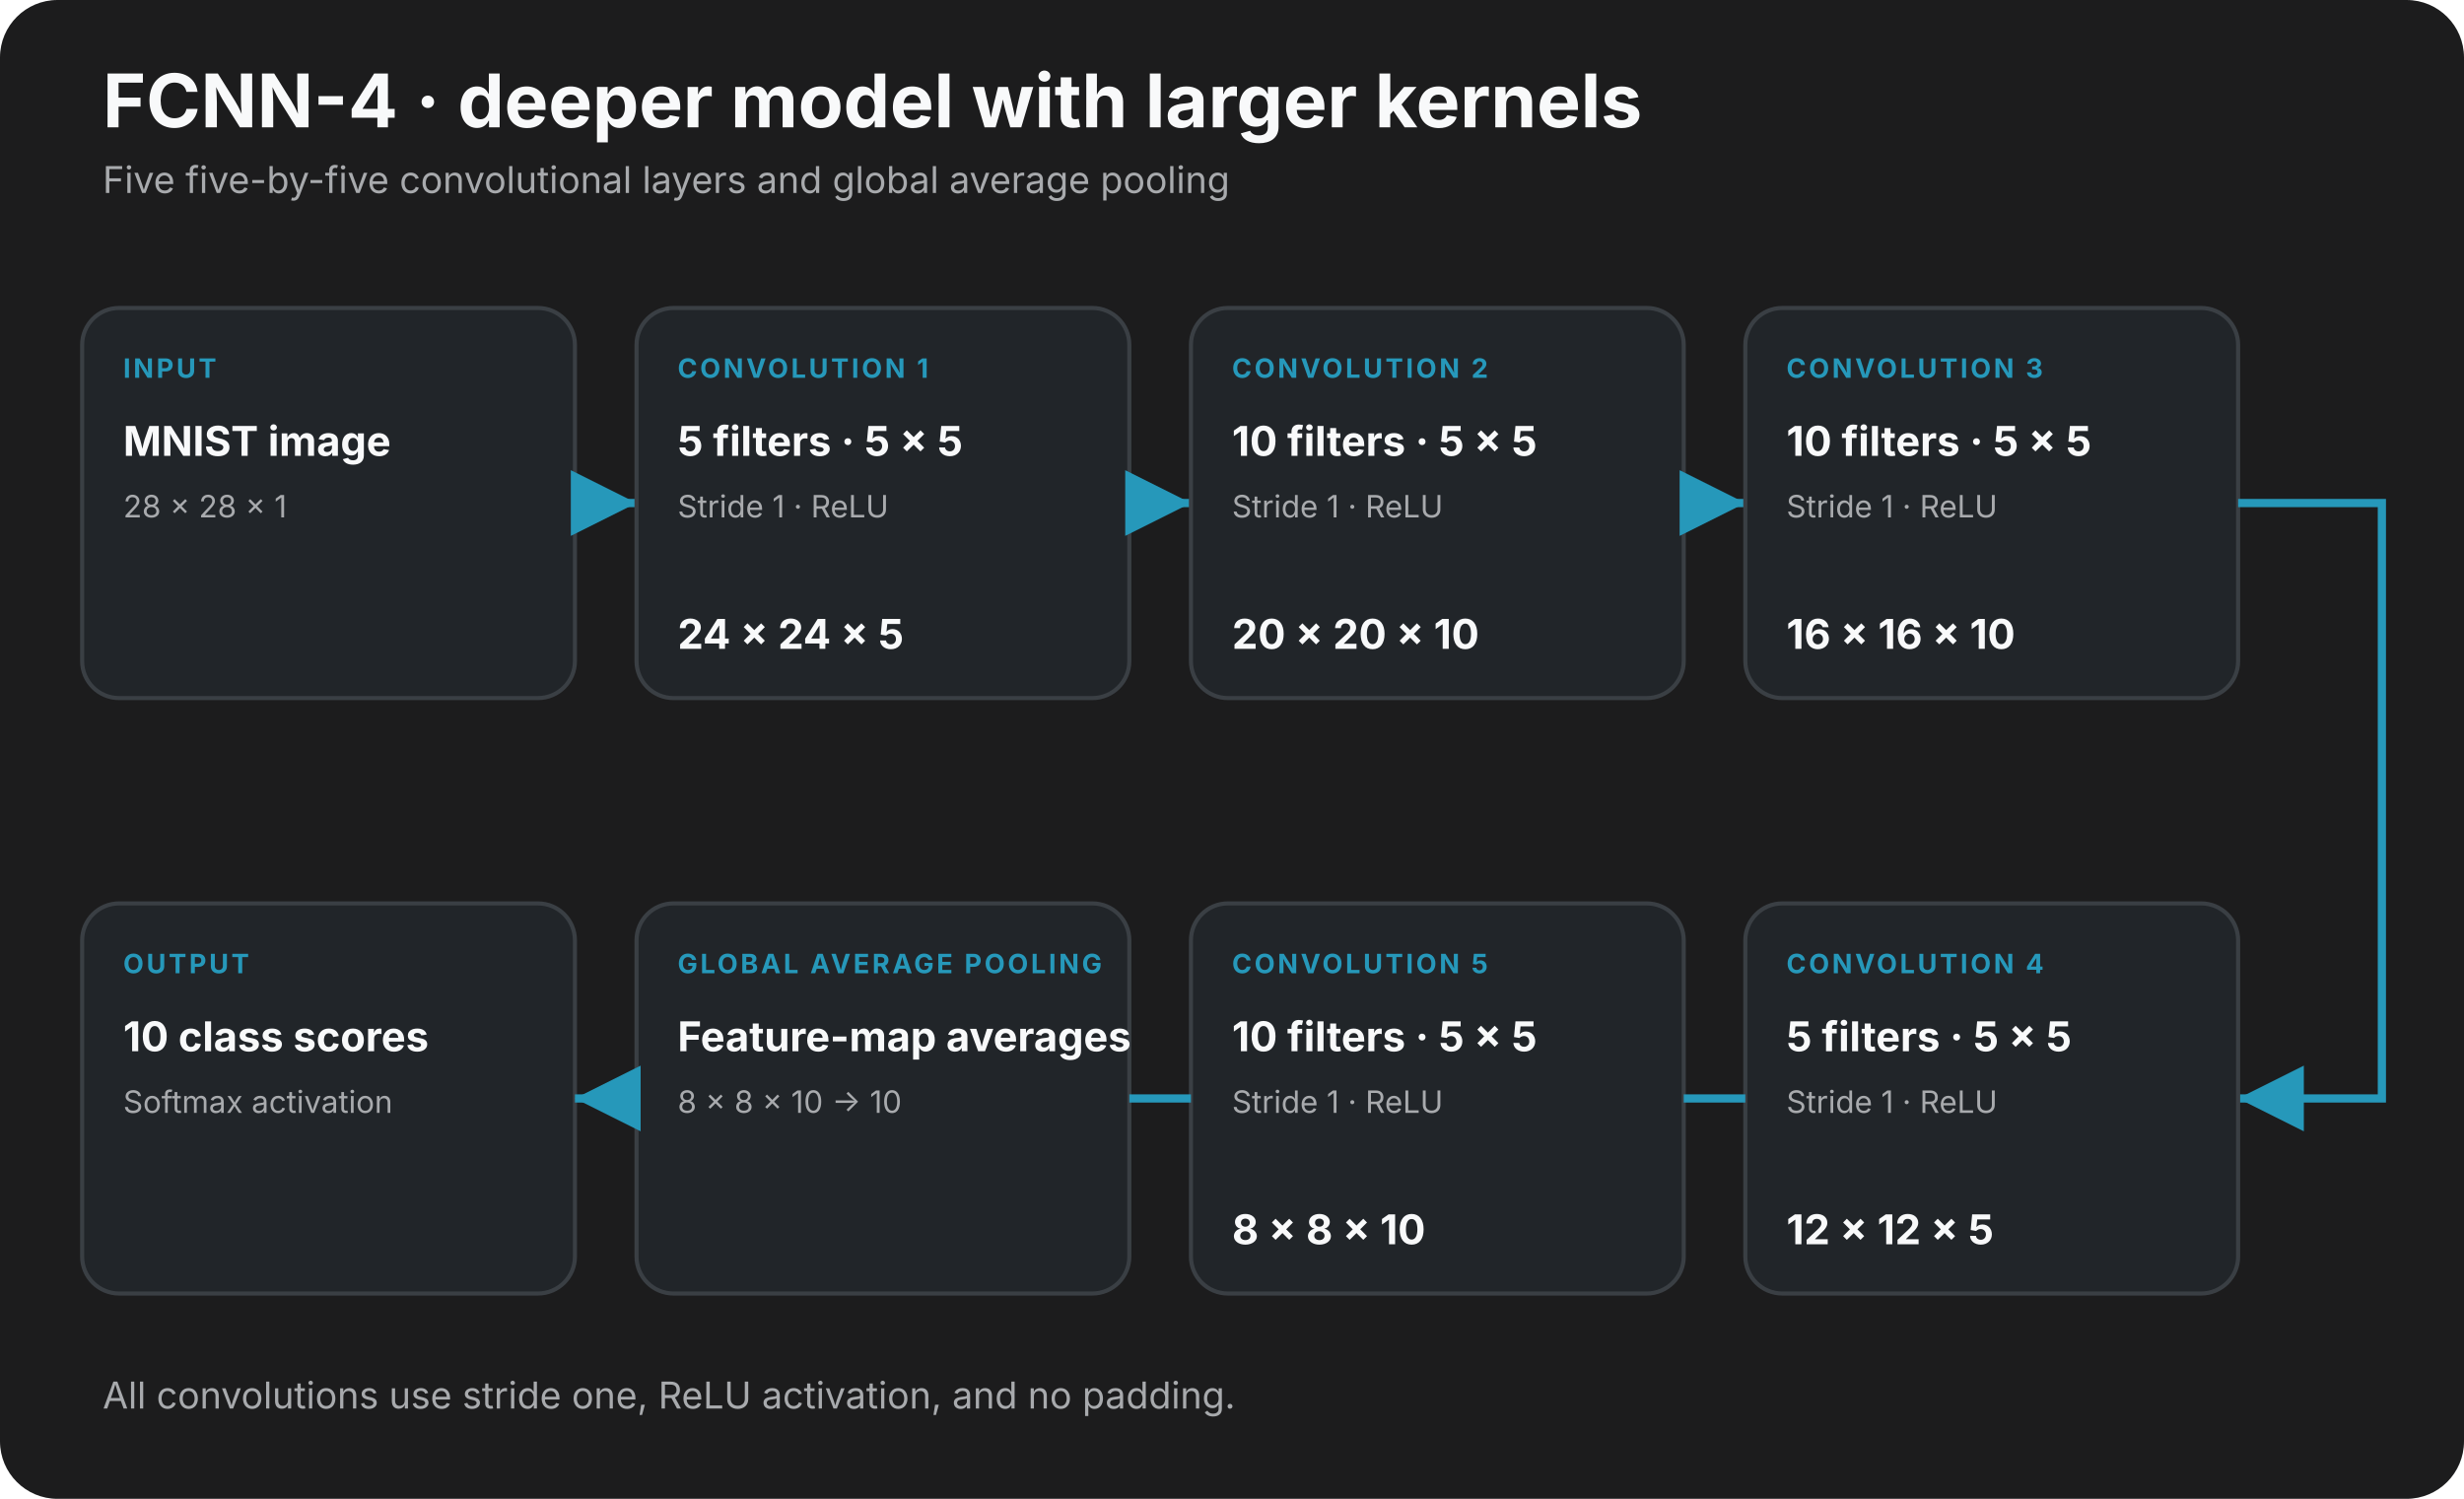
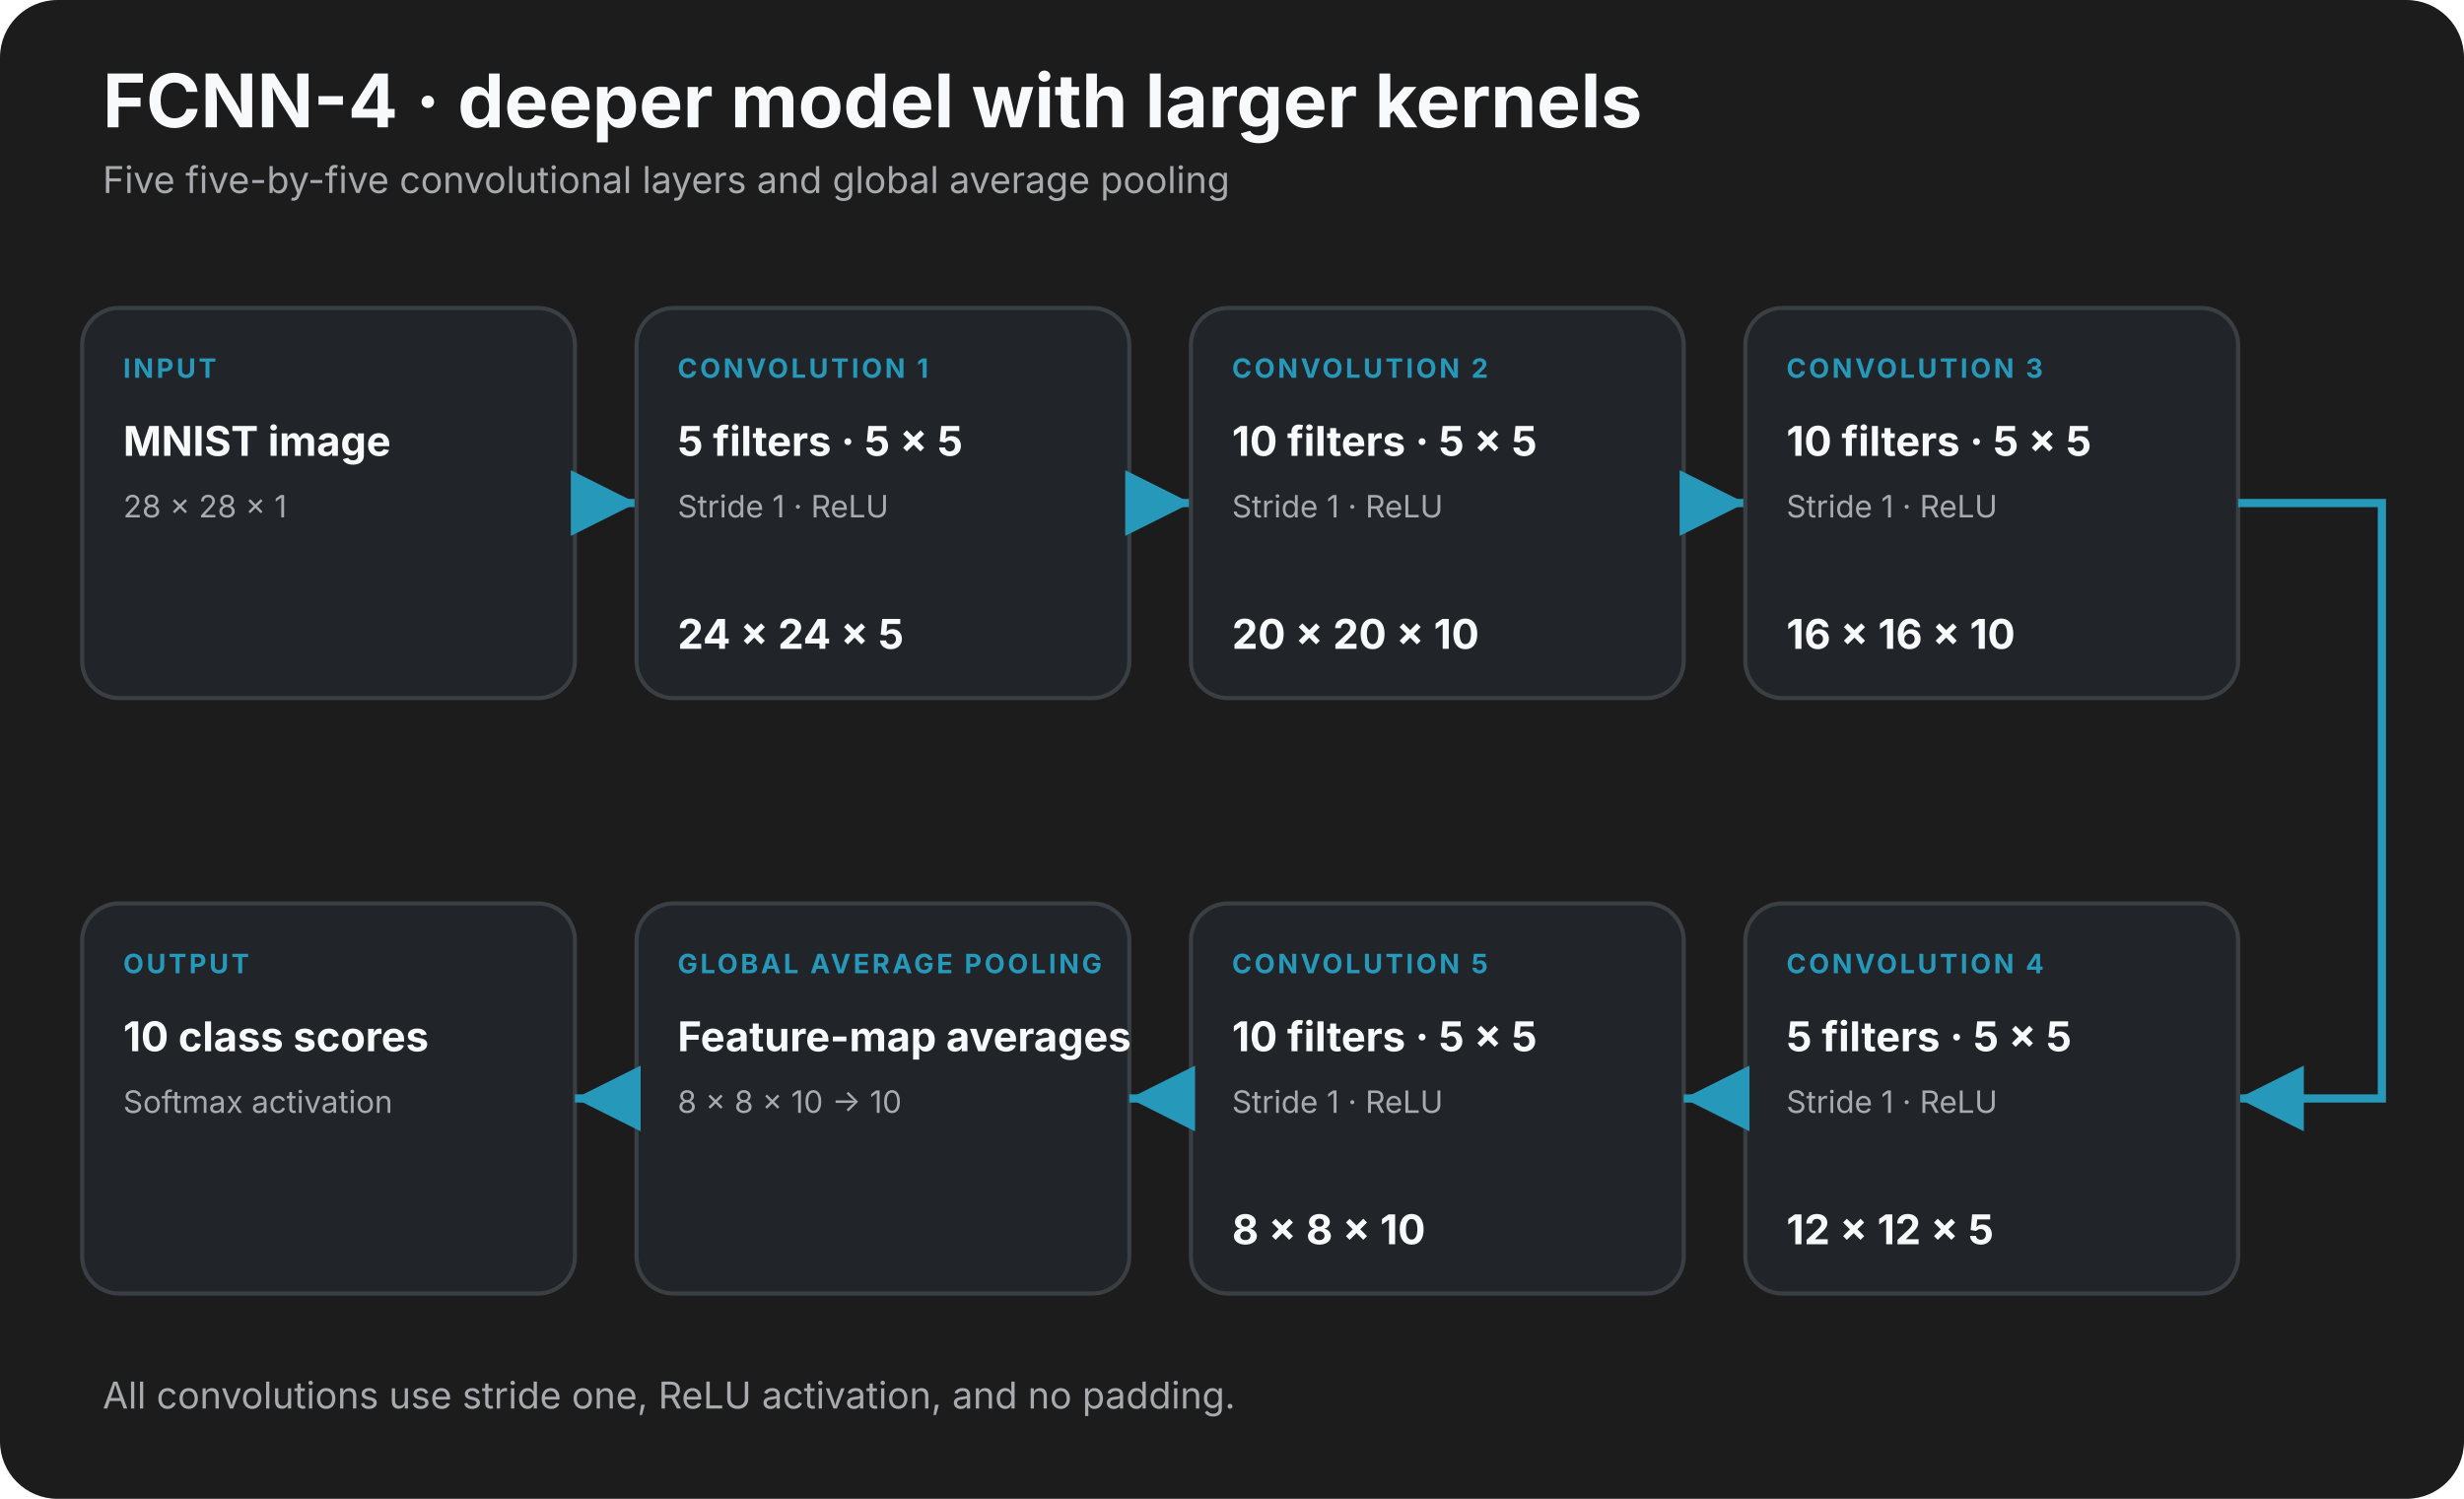
<svg xmlns="http://www.w3.org/2000/svg" viewBox="0 0 1200 730" role="img" aria-labelledby="fcnn4-title fcnn4-desc">
  <defs>
    <marker id="fcnn4-arrow" markerWidth="11" markerHeight="11" refX="8" refY="4" orient="auto">
      <path d="M0 0 8 4 0 8Z" fill="#2698ba" />
    </marker>
    <style>.h{fill:#f8f9fa;font:700 36px Inter,-apple-system,BlinkMacSystemFont,"Segoe UI",sans-serif}.s{fill:#a8aaad;font:400 18px Inter,-apple-system,BlinkMacSystemFont,"Segoe UI",sans-serif}.k{fill:#2698ba;font:700 13px Inter,-apple-system,BlinkMacSystemFont,"Segoe UI",sans-serif;letter-spacing:1.3px}.n{fill:#f8f9fa;font:700 20px Inter,-apple-system,BlinkMacSystemFont,"Segoe UI",sans-serif}.d{fill:#a8aaad;font:400 15px Inter,-apple-system,BlinkMacSystemFont,"Segoe UI",sans-serif}.c{fill:#212529;stroke:#3a3f44;stroke-width:2}.a{fill:none;stroke:#2698ba;stroke-width:4;marker-end:url(#fcnn4-arrow)}</style>
  </defs>
  <rect width="1200" height="730" rx="28" fill="#1c1c1d" />
  <text x="50" y="62" class="h">FCNN-4 · deeper model with larger kernels</text>
  <text x="50" y="94" class="s">Five five-by-five convolutional layers and global average pooling</text>
  <g transform="translate(40 150)">
    <rect width="240" height="190" rx="18" class="c" />
    <text x="20" y="34" class="k">INPUT</text>
    <text x="20" y="72" class="n">MNIST image</text>
    <text x="20" y="102" class="d">28 × 28 × 1</text>
  </g>
  <path d="M280 245h30" class="a" />
  <g transform="translate(310 150)">
    <rect width="240" height="190" rx="18" class="c" />
    <text x="20" y="34" class="k">CONVOLUTION 1</text>
    <text x="20" y="72" class="n">5 filters · 5 × 5</text>
    <text x="20" y="102" class="d">Stride 1 · ReLU</text>
    <text x="20" y="166" class="n">24 × 24 × 5</text>
  </g>
  <path d="M550 245h30" class="a" />
  <g transform="translate(580 150)">
    <rect width="240" height="190" rx="18" class="c" />
    <text x="20" y="34" class="k">CONVOLUTION 2</text>
    <text x="20" y="72" class="n">10 filters · 5 × 5</text>
    <text x="20" y="102" class="d">Stride 1 · ReLU</text>
    <text x="20" y="166" class="n">20 × 20 × 10</text>
  </g>
  <path d="M820 245h30" class="a" />
  <g transform="translate(850 150)">
    <rect width="240" height="190" rx="18" class="c" />
    <text x="20" y="34" class="k">CONVOLUTION 3</text>
    <text x="20" y="72" class="n">10 filters · 5 × 5</text>
    <text x="20" y="102" class="d">Stride 1 · ReLU</text>
    <text x="20" y="166" class="n">16 × 16 × 10</text>
  </g>
  <path d="M1090 245h70v290h-70" class="a" />
  <g transform="translate(40 440)">
    <rect width="240" height="190" rx="18" class="c" />
    <text x="20" y="34" class="k">OUTPUT</text>
    <text x="20" y="72" class="n">10 class scores</text>
    <text x="20" y="102" class="d">Softmax activation</text>
  </g>
  <g transform="translate(310 440)">
    <rect width="240" height="190" rx="18" class="c" />
    <text x="20" y="34" class="k">GLOBAL AVERAGE POOLING</text>
    <text x="20" y="72" class="n">Feature-map averages</text>
    <text x="20" y="102" class="d">8 × 8 × 10 → 10</text>
  </g>
  <g transform="translate(580 440)">
    <rect width="240" height="190" rx="18" class="c" />
    <text x="20" y="34" class="k">CONVOLUTION 5</text>
    <text x="20" y="72" class="n">10 filters · 5 × 5</text>
    <text x="20" y="102" class="d">Stride 1 · ReLU</text>
    <text x="20" y="166" class="n">8 × 8 × 10</text>
  </g>
  <g transform="translate(850 440)">
    <rect width="240" height="190" rx="18" class="c" />
    <text x="20" y="34" class="k">CONVOLUTION 4</text>
    <text x="20" y="72" class="n">5 filters · 5 × 5</text>
    <text x="20" y="102" class="d">Stride 1 · ReLU</text>
    <text x="20" y="166" class="n">12 × 12 × 5</text>
  </g>
-   <path d="M850 535h-30M580 535h-30M310 535h-30" class="a" />
+   <path d="M850 535h-30" class="a" />
+   <path d="M580 535h-30" class="a" />
+   <path d="M310 535h-30" class="a" />
  <text x="50" y="686" class="s">All convolutions use stride one, ReLU activation, and no padding.</text>
</svg>
